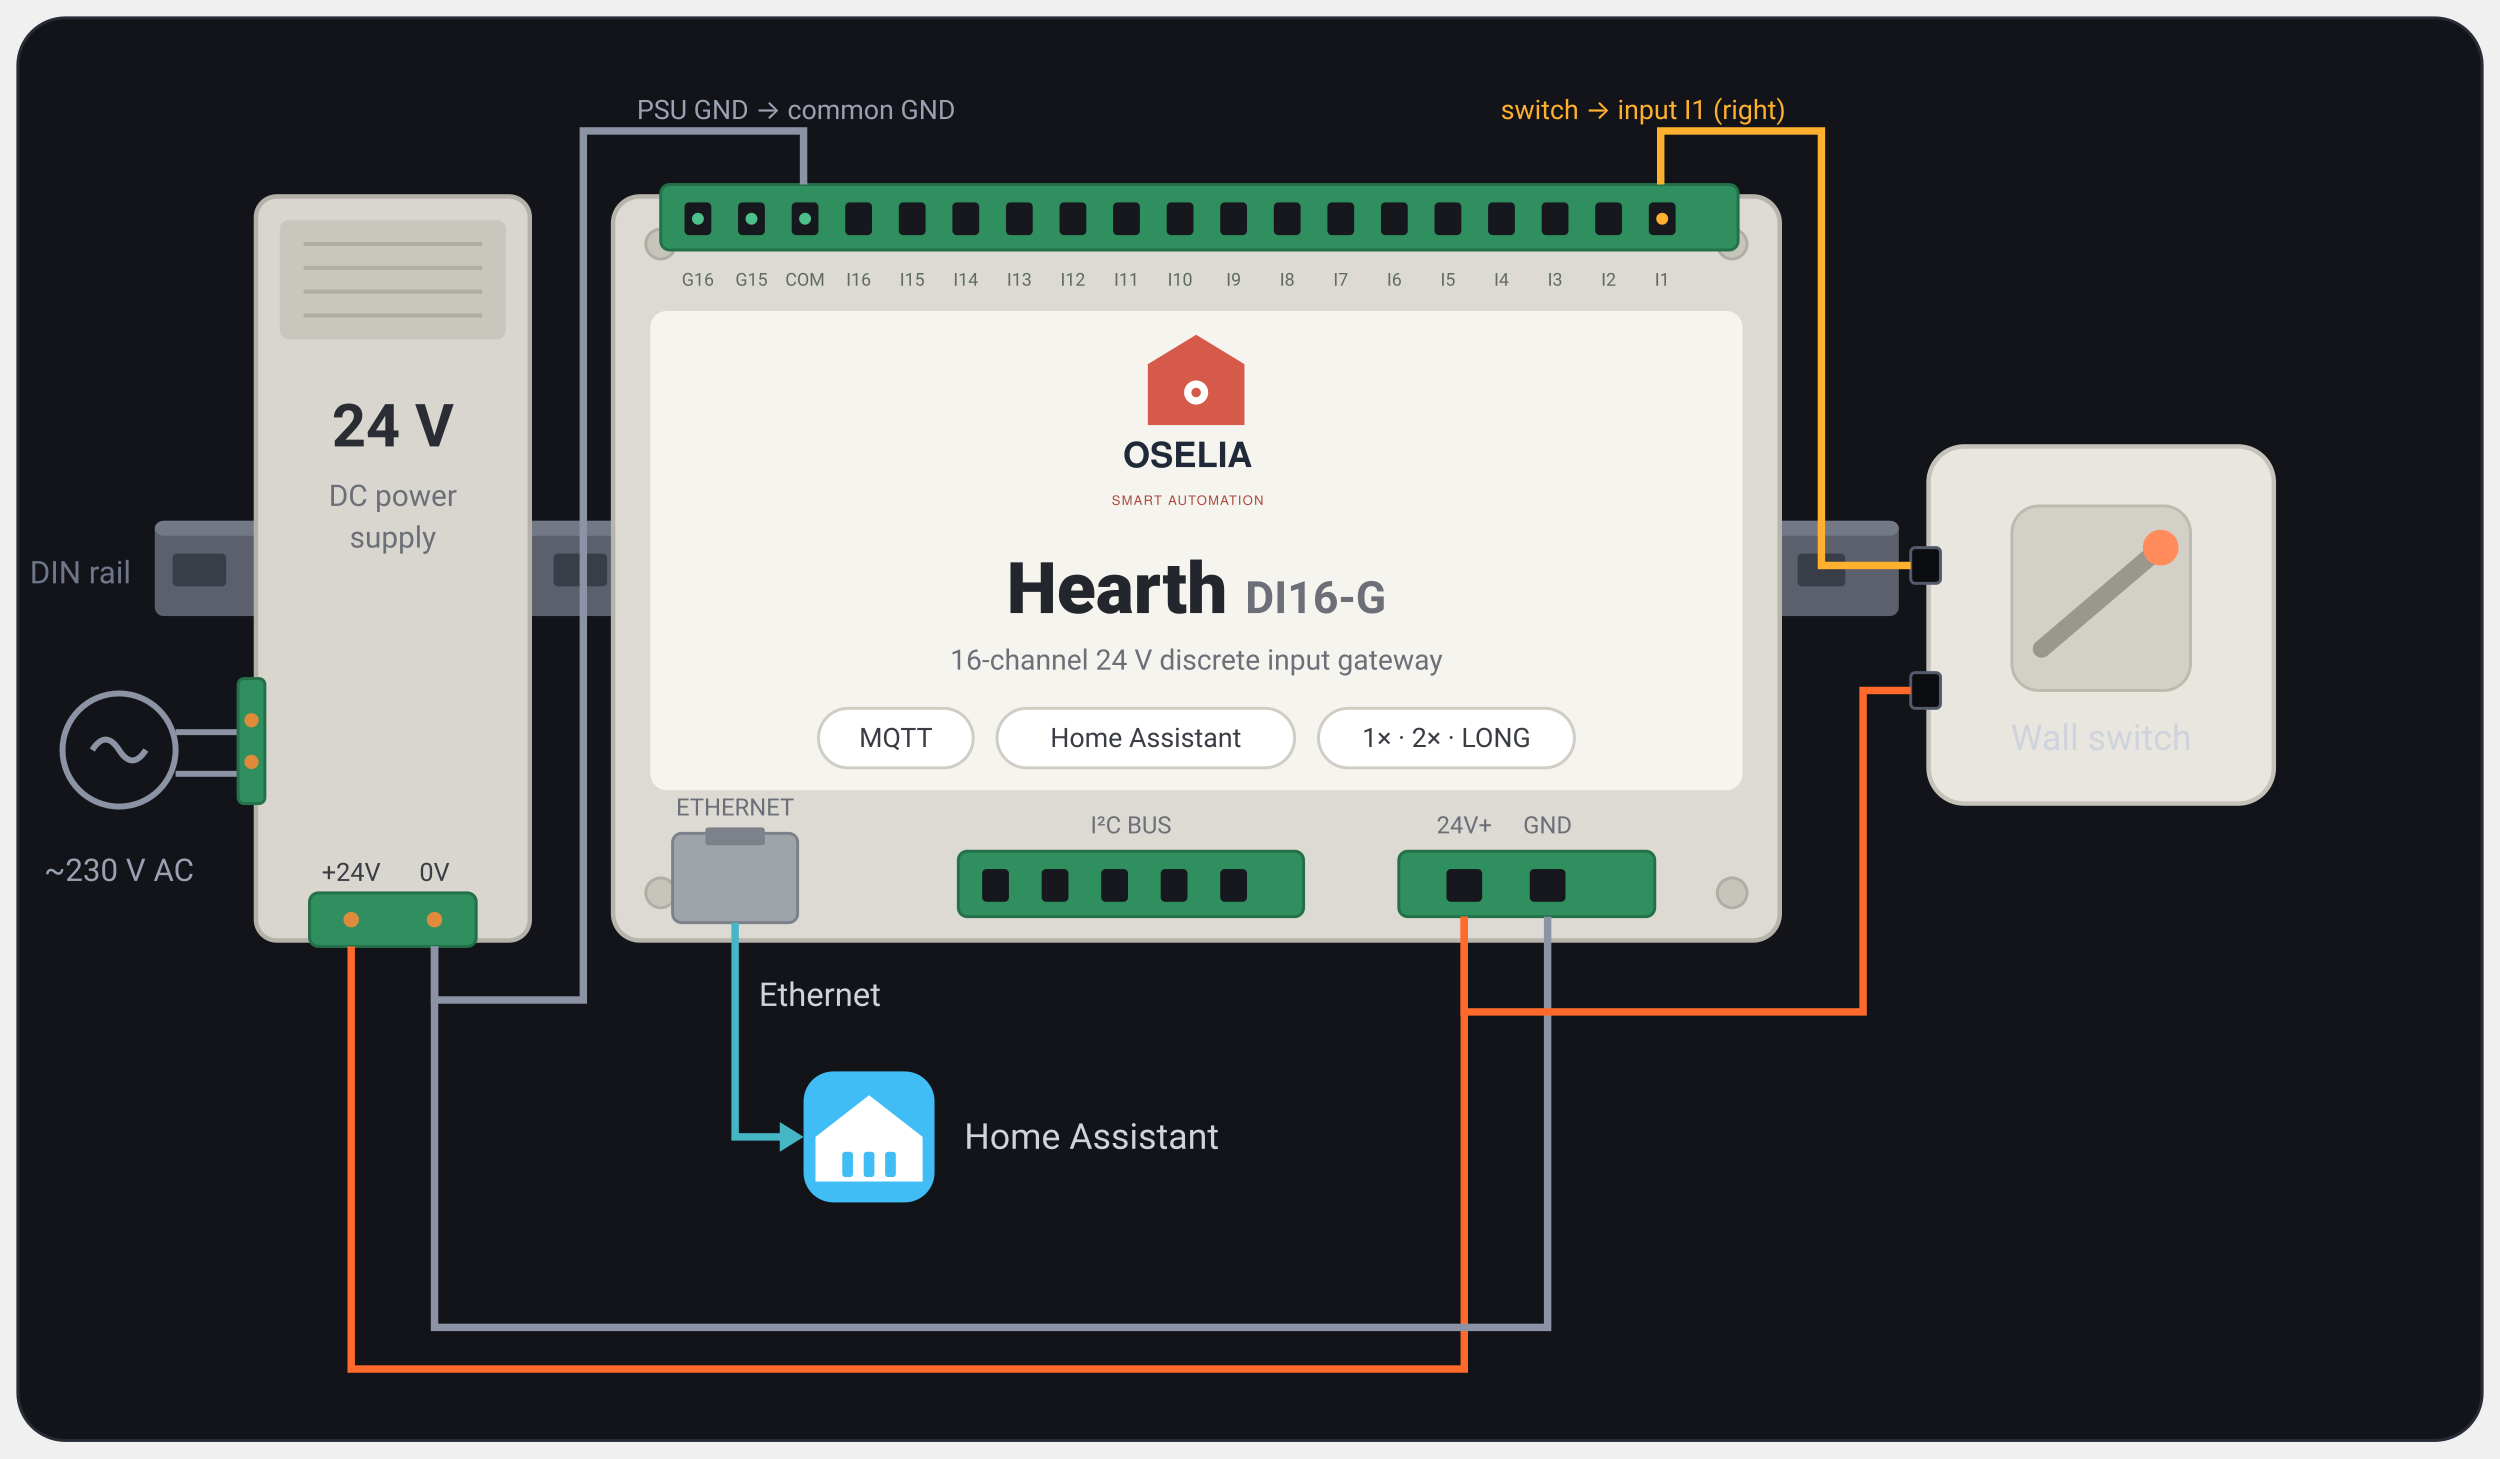
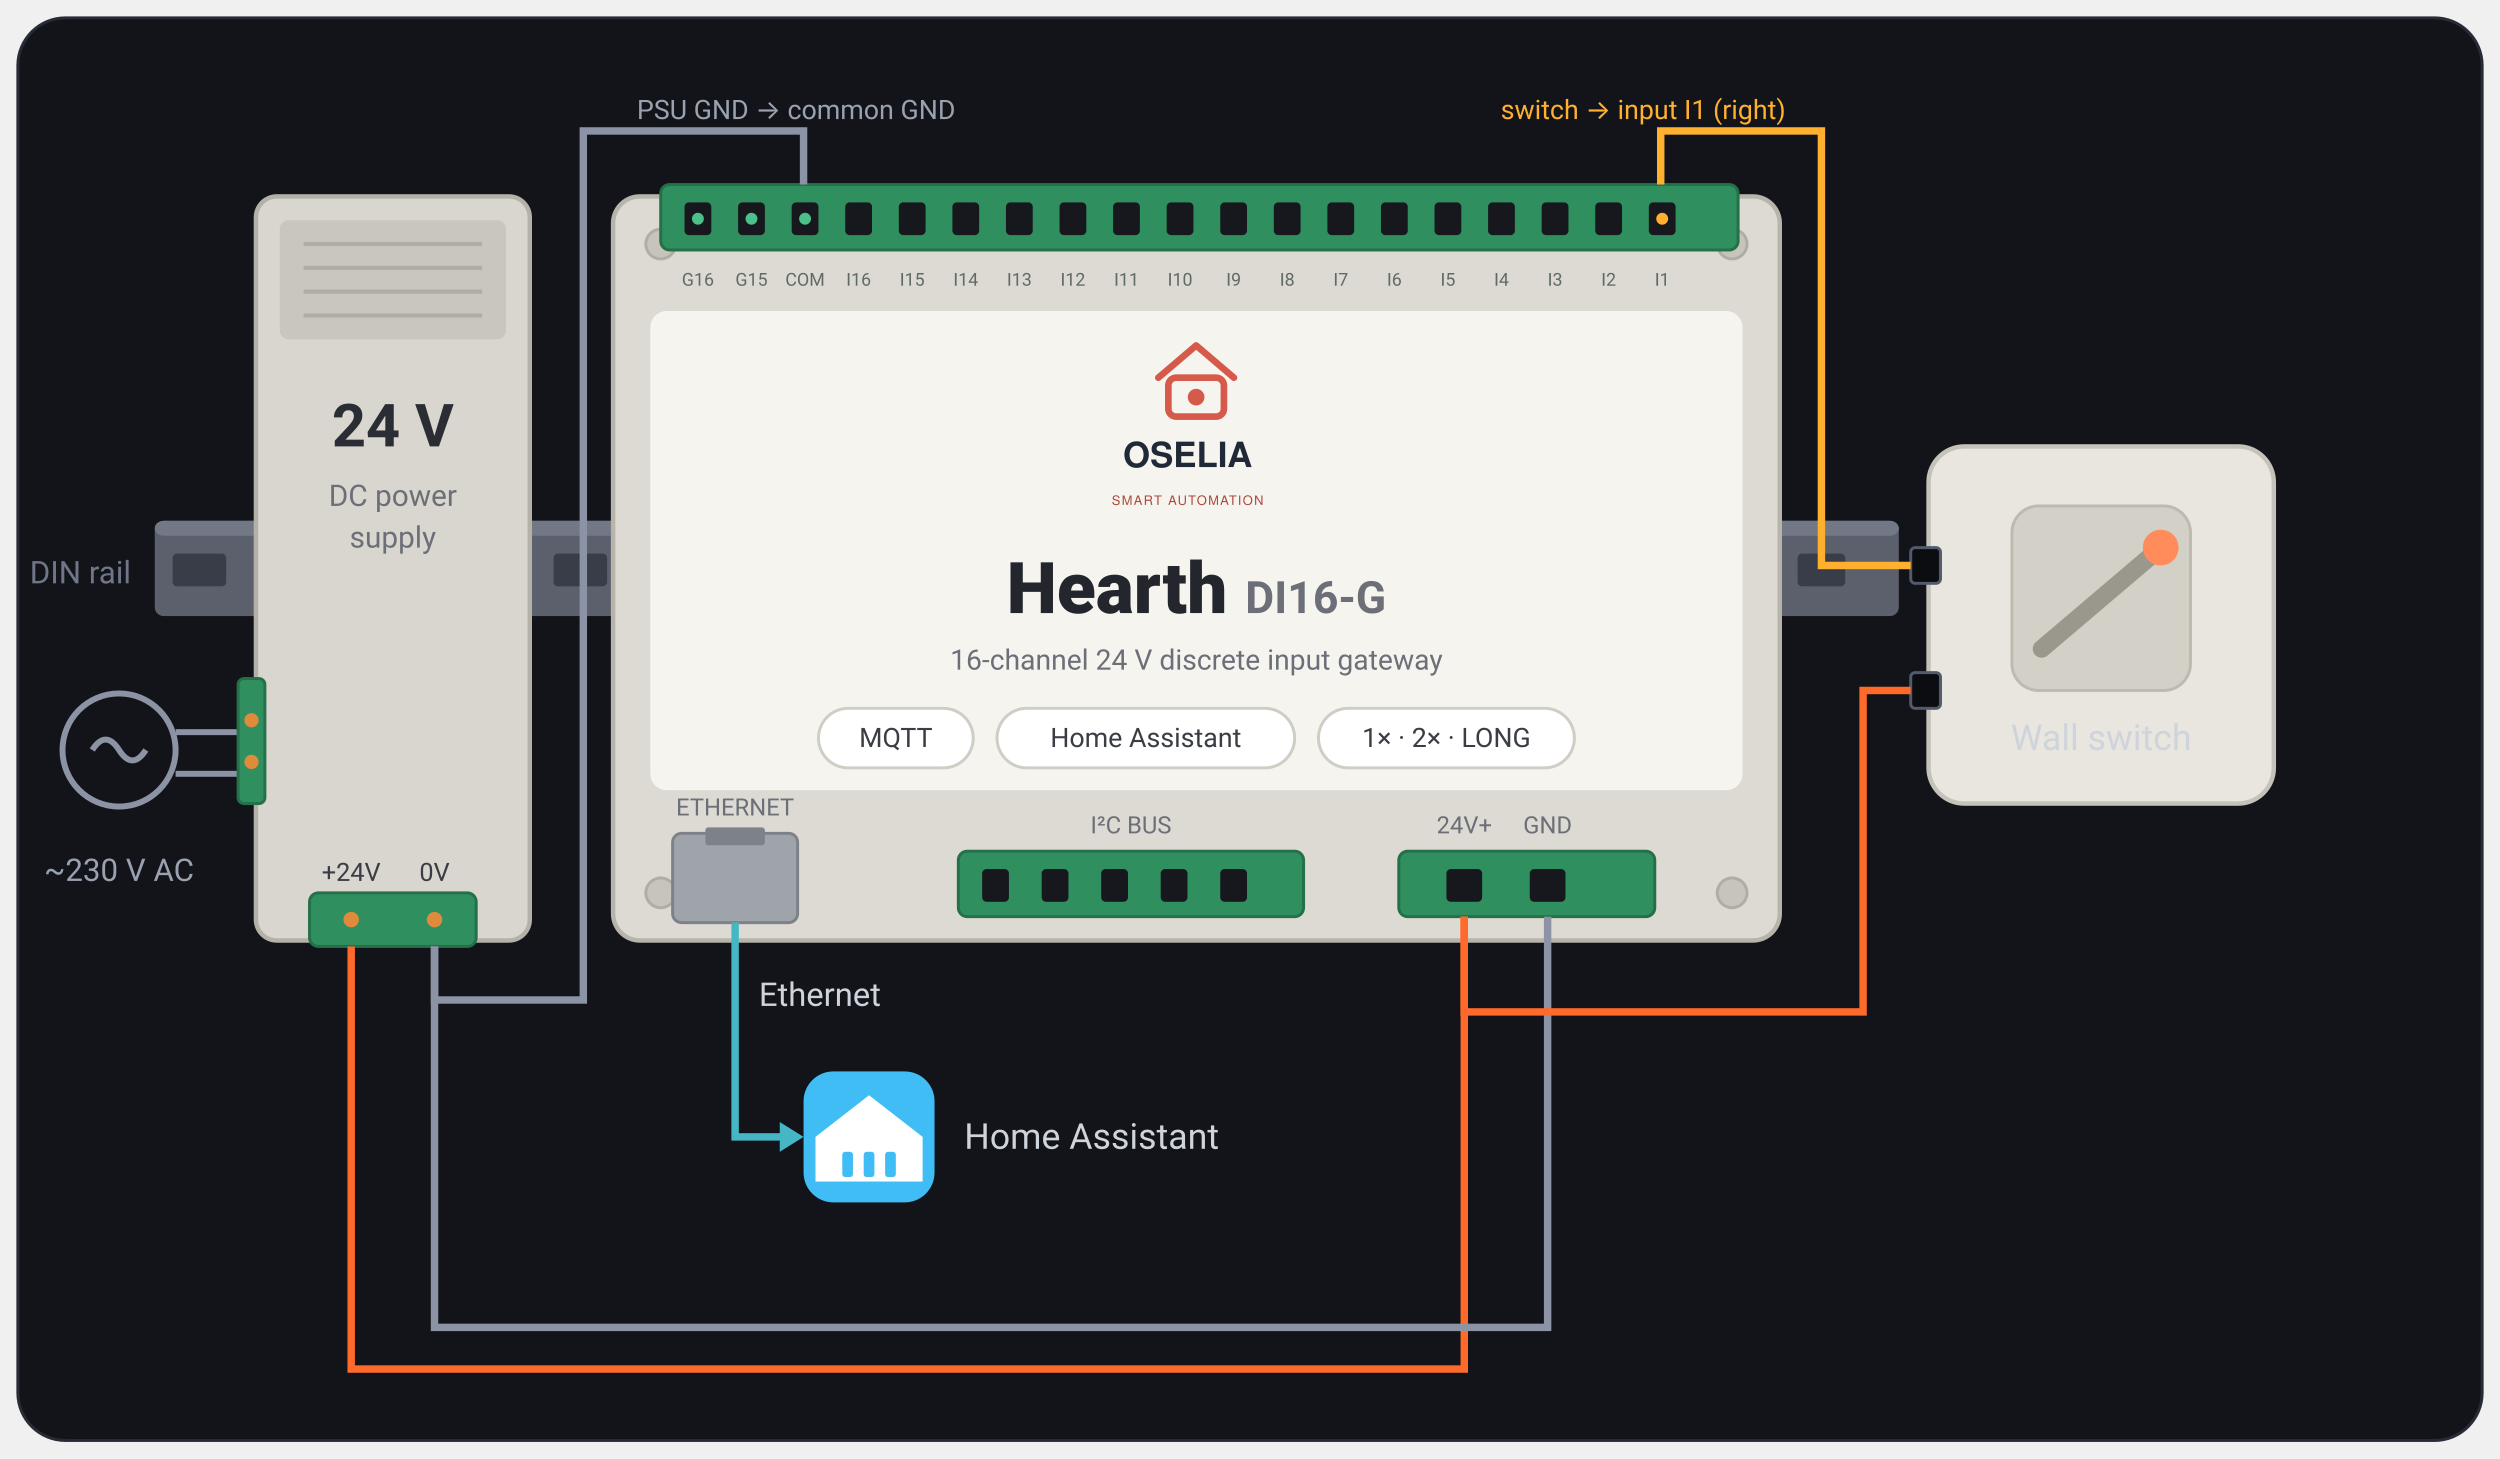
<svg xmlns="http://www.w3.org/2000/svg" viewBox="0 0 840 490" role="img" aria-label="A 24 V power supply, the OSELIA Hearth DI16-G gateway and a wall switch on a DIN rail, wired to Home Assistant" font-family="ui-sans-serif, system-ui, -apple-system, Segoe UI, Roboto, sans-serif">
  <rect x="6" y="6" width="828" height="478" rx="16" fill="#121419" stroke="#262b36" />
  <g>
    <rect x="52" y="175" width="586" height="32" rx="3" fill="#5b606c" />
    <rect x="52" y="175" width="586" height="5" rx="3" fill="#727885" />
    <g fill="#383d47">
      <rect x="58" y="186" width="18" height="11" rx="1.5" />
      <rect x="186" y="186" width="18" height="11" rx="1.5" />
      <rect x="604" y="186" width="16" height="11" rx="1.5" />
    </g>
    <text x="10" y="196" font-size="10.5" fill="#6f7689">DIN rail</text>
  </g>
  <g>
    <circle cx="40" cy="252" r="19" fill="none" stroke="#8b93a5" stroke-width="2" />
    <path d="M31 252 q4.5 -7 9 0 t9 0" fill="none" stroke="#8b93a5" stroke-width="2" />
    <text x="40" y="296" font-size="10.5" fill="#9aa1b1" text-anchor="middle">~230 V AC</text>
    <path d="M59 246 H82" stroke="#8b93a5" stroke-width="2" />
    <path d="M59 260 H82" stroke="#8b93a5" stroke-width="2" />
  </g>
  <g>
    <rect x="86" y="66" width="92" height="250" rx="7" fill="#d8d6ce" stroke="#b4b2a8" stroke-width="1.5" />
    <rect x="94" y="74" width="76" height="40" rx="3" fill="#c8c6bd" />
    <g stroke="#b0aea4" stroke-width="1.4">
      <path d="M102 82 H162" />
      <path d="M102 90 H162" />
      <path d="M102 98 H162" />
      <path d="M102 106 H162" />
    </g>
    <text x="132" y="150" font-size="20" font-weight="700" fill="#2a2d33" text-anchor="middle">24 V</text>
    <text x="132" y="170" font-size="10" fill="#6c6f78" text-anchor="middle">DC power</text>
    <text x="132" y="184" font-size="10" fill="#6c6f78" text-anchor="middle">supply</text>
    <rect x="80" y="228" width="9" height="42" rx="2" fill="#2f8f5f" stroke="#247048" />
    <circle cx="84.5" cy="242" r="2.4" fill="#e08a3c" />
    <circle cx="84.5" cy="256" r="2.4" fill="#e08a3c" />
    <rect x="104" y="300" width="56" height="18" rx="3" fill="#2f8f5f" stroke="#247048" />
    <circle cx="118" cy="309" r="2.6" fill="#e08a3c" />
    <circle cx="146" cy="309" r="2.6" fill="#e08a3c" />
    <text x="118" y="296" font-size="8.5" fill="#3a3d44" text-anchor="middle">+24V</text>
    <text x="146" y="296" font-size="8.5" fill="#3a3d44" text-anchor="middle">0V</text>
  </g>
  <g>
    <rect x="206" y="66" width="392" height="250" rx="9" fill="#dcdad2" stroke="#b6b4ab" stroke-width="1.5" />
    <g fill="#c6c4bb" stroke="#b0aea4">
      <circle cx="222" cy="82" r="5" />
      <circle cx="582" cy="82" r="5" />
      <circle cx="222" cy="300" r="5" />
      <circle cx="582" cy="300" r="5" />
    </g>
    <rect x="222" y="62" width="362" height="22" rx="3" fill="#2f8f5f" stroke="#247048" />
    <g fill="#16181d">
      <rect x="230" y="68" width="9" height="11" rx="1.5" />
      <rect x="248" y="68" width="9" height="11" rx="1.5" />
      <rect x="266" y="68" width="9" height="11" rx="1.5" />
      <rect x="284" y="68" width="9" height="11" rx="1.5" />
      <rect x="302" y="68" width="9" height="11" rx="1.5" />
      <rect x="320" y="68" width="9" height="11" rx="1.5" />
      <rect x="338" y="68" width="9" height="11" rx="1.5" />
      <rect x="356" y="68" width="9" height="11" rx="1.5" />
      <rect x="374" y="68" width="9" height="11" rx="1.5" />
      <rect x="392" y="68" width="9" height="11" rx="1.5" />
      <rect x="410" y="68" width="9" height="11" rx="1.5" />
      <rect x="428" y="68" width="9" height="11" rx="1.5" />
      <rect x="446" y="68" width="9" height="11" rx="1.5" />
      <rect x="464" y="68" width="9" height="11" rx="1.5" />
      <rect x="482" y="68" width="9" height="11" rx="1.5" />
      <rect x="500" y="68" width="9" height="11" rx="1.5" />
      <rect x="518" y="68" width="9" height="11" rx="1.5" />
      <rect x="536" y="68" width="9" height="11" rx="1.5" />
      <rect x="554" y="68" width="9" height="11" rx="1.5" />
    </g>
    <g fill="#4cc08a">
      <circle cx="234.5" cy="73.5" r="2" />
      <circle cx="252.5" cy="73.5" r="2" />
      <circle cx="270.5" cy="73.5" r="2" />
    </g>
    <circle cx="558.5" cy="73.5" r="2" fill="#ffb02e" />
    <g font-size="6" fill="#5f6b63" text-anchor="middle">
      <text x="234.5" y="96">G16</text>
      <text x="252.5" y="96">G15</text>
      <text x="270.5" y="96">COM</text>
      <text x="288.5" y="96">I16</text>
      <text x="306.5" y="96">I15</text>
      <text x="324.5" y="96">I14</text>
      <text x="342.5" y="96">I13</text>
      <text x="360.5" y="96">I12</text>
      <text x="378.5" y="96">I11</text>
      <text x="396.5" y="96">I10</text>
      <text x="414.5" y="96">I9</text>
      <text x="432.5" y="96">I8</text>
      <text x="450.5" y="96">I7</text>
      <text x="468.5" y="96">I6</text>
      <text x="486.5" y="96">I5</text>
      <text x="504.5" y="96">I4</text>
      <text x="522.5" y="96">I3</text>
      <text x="540.5" y="96">I2</text>
      <text x="558.5" y="96">I1</text>
    </g>
    <rect x="218" y="104" width="368" height="162" rx="6" fill="#f5f4ef" stroke="#dcdad1" />
    <svg x="342" y="110" width="120" height="61" viewBox="0 53 92 49" preserveAspectRatio="xMidYMid meet">
      <g transform="matrix(1 0 0 -1 0 172.91)">
-         <path d="M32.88,93.54 L58.96,93.54 L58.96,109.98 L45.92,117.92 L32.88,109.98 Z " fill="#d65a4a" />
-         <circle cx="45.92" cy="102.33" r="3.26" fill="#ffffff" />
-         <circle cx="45.92" cy="102.33" r="1.28" fill="#d65a4a" />
+         <g transform="translate(45.92,105.73) scale(0.3,-0.3)">
+           <path d="M-34 -2 L0 -31 L34 -2" fill="none" stroke="#d65a4a" stroke-width="6" stroke-linecap="round" stroke-linejoin="round" />
+           <rect x="-25" y="-2" width="50" height="35" rx="7" fill="none" stroke="#d65a4a" stroke-width="6" />
+           <circle cx="0" cy="15.5" r="7.5" fill="#d65a4a" />
+         </g>
        <text transform="translate(26.17,82.20) scale(1,-1)" font-family="Helvetica, Arial, sans-serif" font-weight="bold" font-size="9.40" fill="#1f2937">OSELIA</text>
        <text transform="translate(23.14,72.00) scale(1,-1)" font-family="Helvetica, Arial, sans-serif" font-weight="normal" font-size="3.50" letter-spacing="0.35" fill="#ab483b">SMART AUTOMATION</text>
      </g>
    </svg>
    <text x="402" y="206" font-size="24" font-weight="800" fill="#23262c" text-anchor="middle">Hearth <tspan font-size="15" font-weight="600" fill="#6c6f78">DI16-G</tspan>
    </text>
    <text x="402" y="225" font-size="9.5" fill="#6c6f78" text-anchor="middle">16-channel 24 V discrete input gateway</text>
    <g font-size="9" fill="#3a3d44" text-anchor="middle">
      <rect x="275" y="238" width="52" height="20" rx="10" fill="#fff" stroke="#cfcdc4" />
      <text x="301" y="251">MQTT</text>
      <rect x="335" y="238" width="100" height="20" rx="10" fill="#fff" stroke="#cfcdc4" />
      <text x="385" y="251">Home Assistant</text>
      <rect x="443" y="238" width="86" height="20" rx="10" fill="#fff" stroke="#cfcdc4" />
      <text x="486" y="251">1× · 2× · LONG</text>
    </g>
    <rect x="226" y="280" width="42" height="30" rx="3" fill="#9fa4ab" stroke="#7d828a" />
    <rect x="237" y="278" width="20" height="6" rx="1" fill="#7d828a" />
    <text x="247" y="274" font-size="8" fill="#6c6f78" text-anchor="middle">ETHERNET</text>
    <rect x="322" y="286" width="116" height="22" rx="3" fill="#2f8f5f" stroke="#247048" />
    <g fill="#16181d">
      <rect x="330" y="292" width="9" height="11" rx="1.5" />
      <rect x="350" y="292" width="9" height="11" rx="1.5" />
      <rect x="370" y="292" width="9" height="11" rx="1.5" />
      <rect x="390" y="292" width="9" height="11" rx="1.5" />
      <rect x="410" y="292" width="9" height="11" rx="1.5" />
    </g>
    <text x="380" y="280" font-size="8" fill="#6c6f78" text-anchor="middle">I²C BUS</text>
    <rect x="470" y="286" width="86" height="22" rx="3" fill="#2f8f5f" stroke="#247048" />
    <g fill="#16181d">
      <rect x="486" y="292" width="12" height="11" rx="1.5" />
      <rect x="514" y="292" width="12" height="11" rx="1.5" />
    </g>
    <text x="492" y="280" font-size="8" fill="#6c6f78" text-anchor="middle">24V+</text>
    <text x="520" y="280" font-size="8" fill="#6c6f78" text-anchor="middle">GND</text>
  </g>
  <g>
    <rect x="648" y="150" width="116" height="120" rx="12" fill="#e8e6df" stroke="#c4c2b9" stroke-width="1.5" />
    <rect x="676" y="170" width="60" height="62" rx="9" fill="#d3d0c7" stroke="#bdbab0" />
    <path d="M686 218 L726 184" stroke="#9a978d" stroke-width="6" stroke-linecap="round" />
    <circle cx="726" cy="184" r="6" fill="#ff8c5a" />
    <text x="706" y="252" font-size="12" fill="#cfd3dc" text-anchor="middle">Wall switch</text>
    <rect x="642" y="184" width="10" height="12" rx="1.5" fill="#0c0d11" stroke="#525a6b" />
    <rect x="642" y="226" width="10" height="12" rx="1.5" fill="#0c0d11" stroke="#525a6b" />
  </g>
  <g>
    <rect x="270" y="360" width="44" height="44" rx="10" fill="#41bdf5" />
    <path d="M292 368 L310 382 L310 397 L274 397 L274 382 Z" fill="#fff" />
    <g fill="#41bdf5">
      <rect x="283" y="387" width="3.6" height="8.5" rx="1" />
      <rect x="290.2" y="387" width="3.6" height="8.5" rx="1" />
      <rect x="297.4" y="387" width="3.6" height="8.5" rx="1" />
    </g>
    <text x="324" y="386" font-size="12" fill="#cfd3dc">Home Assistant</text>
  </g>
  <path d="M118 318 V460 H492 V308" fill="none" stroke="#ff6a2b" stroke-width="2.5" />
  <path d="M146 318 V446 H520 V308" fill="none" stroke="#8b93a5" stroke-width="2.5" />
  <path d="M492 308 V340 H626 V232 H642" fill="none" stroke="#ff6a2b" stroke-width="2.5" />
  <path d="M642 190 H612 V44 H558 V62" fill="none" stroke="#ffb02e" stroke-width="2.5" />
  <text x="600" y="40" font-size="9" fill="#ffb02e" text-anchor="end">switch → input I1 (right)</text>
  <path d="M146 318 V336 H196 V44 H270 V62" fill="none" stroke="#8b93a5" stroke-width="2.5" />
  <text x="214" y="40" font-size="9" fill="#9aa1b1" text-anchor="start">PSU GND → common GND</text>
  <path d="M247 310 V382 H266" fill="none" stroke="#45b6c4" stroke-width="2.5" />
  <path d="M262 377 l8 5 l-8 5 z" fill="#45b6c4" />
  <text x="255" y="338" font-size="11" fill="#cfd3dc">Ethernet</text>
</svg>
